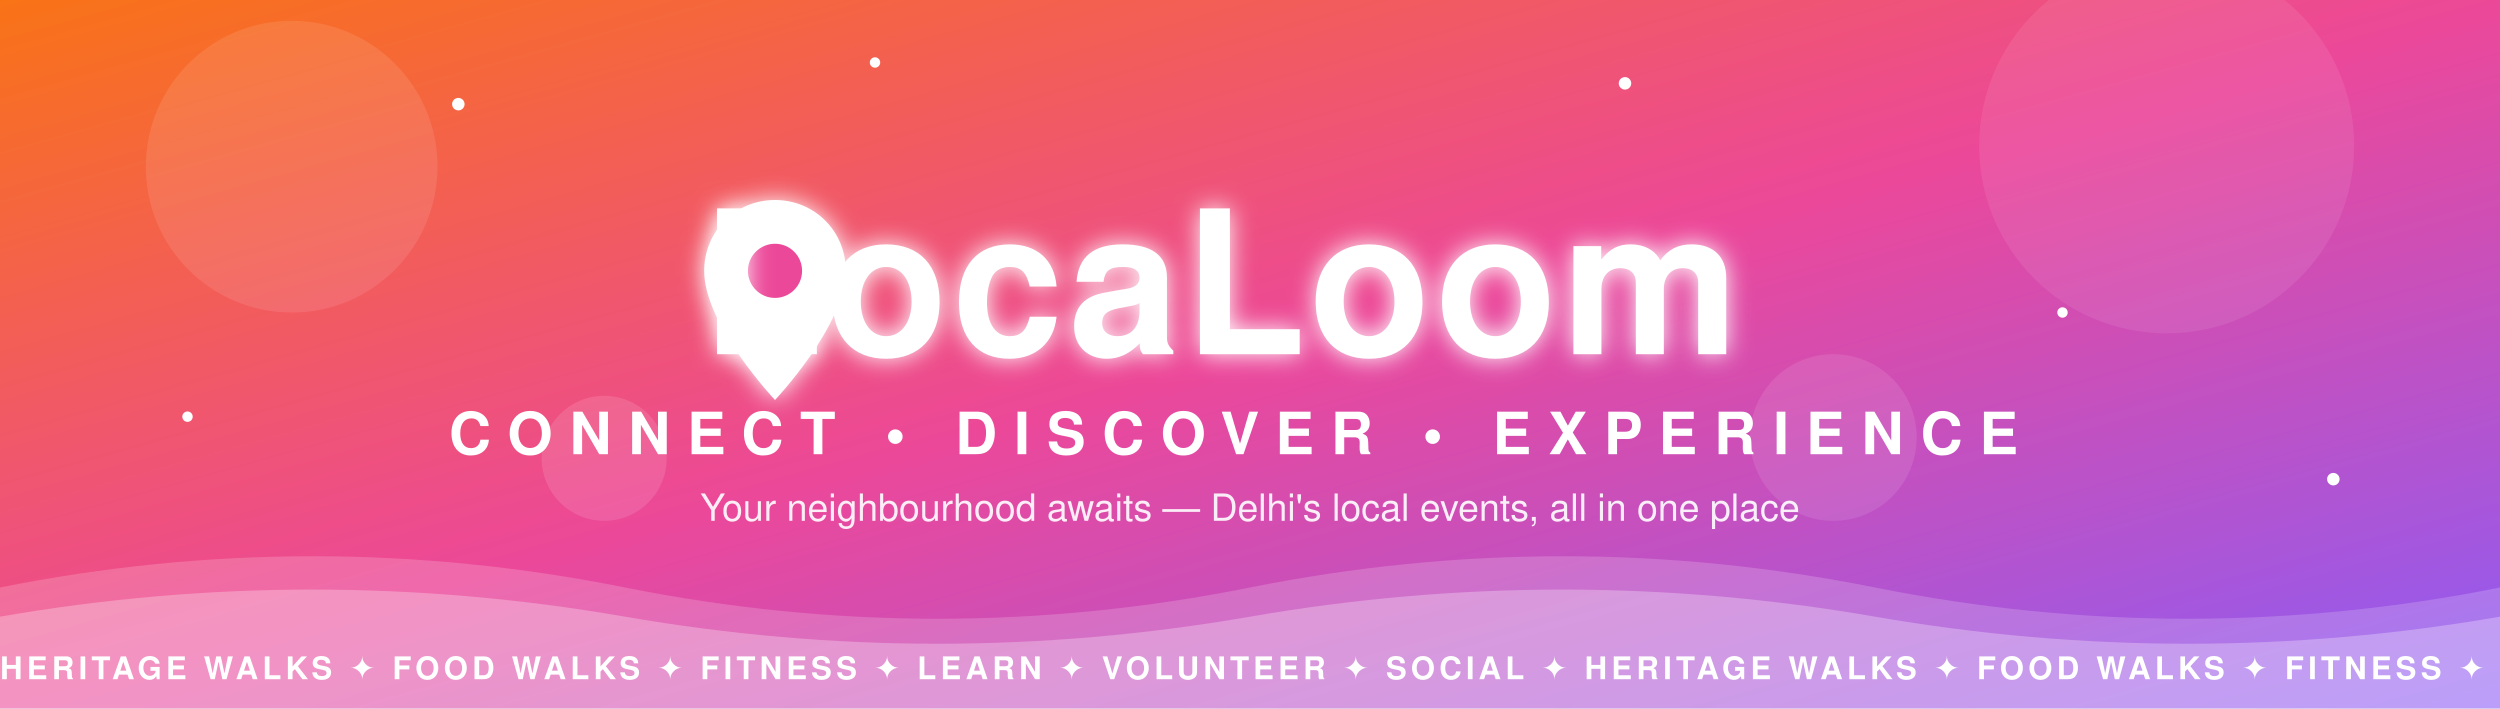
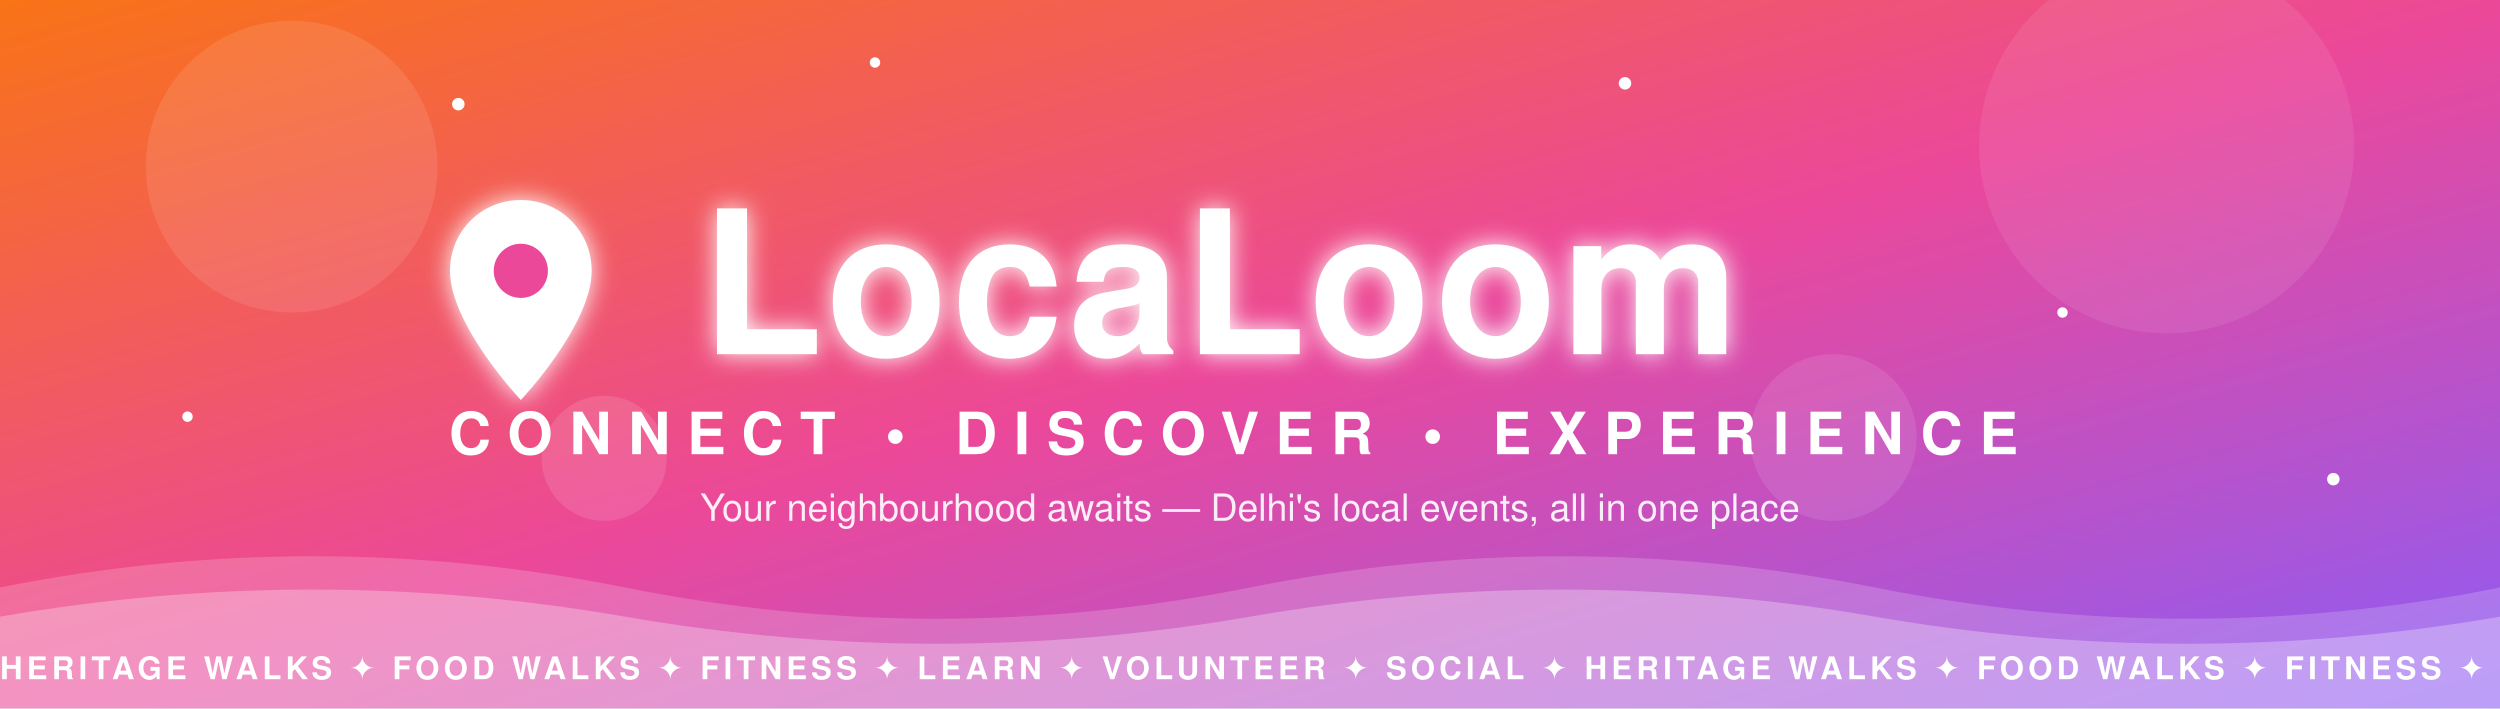
<svg xmlns="http://www.w3.org/2000/svg" viewBox="0 0 1200 340" width="1200" height="340" role="img" aria-label="LocaLoom - Connect. Discover. Experience.">
  <defs>
    <linearGradient id="bg" x1="0" y1="0" x2="1" y2="1">
      <stop offset="0%" stop-color="#f97316">
        <animate attributeName="stop-color" values="#f97316;#ec4899;#8b5cf6;#06b6d4;#f97316" dur="12s" repeatCount="indefinite" />
      </stop>
      <stop offset="50%" stop-color="#ec4899">
        <animate attributeName="stop-color" values="#ec4899;#8b5cf6;#06b6d4;#f97316;#ec4899" dur="12s" repeatCount="indefinite" />
      </stop>
      <stop offset="100%" stop-color="#8b5cf6">
        <animate attributeName="stop-color" values="#8b5cf6;#06b6d4;#f97316;#ec4899;#8b5cf6" dur="12s" repeatCount="indefinite" />
      </stop>
    </linearGradient>
    <linearGradient id="shine" x1="0" y1="0" x2="1" y2="0">
      <stop offset="0%" stop-color="#fff" stop-opacity="0" />
      <stop offset="50%" stop-color="#fff" stop-opacity="0.95" />
      <stop offset="100%" stop-color="#fff" stop-opacity="0" />
    </linearGradient>
    <clipPath id="titleClip">
      <text x="600" y="170" text-anchor="middle" font-family="'Segoe UI',Helvetica,Arial,sans-serif" font-size="96" font-weight="800" letter-spacing="2">LocaLoom</text>
    </clipPath>
    <filter id="glow" x="-20%" y="-20%" width="140%" height="140%">
      <feGaussianBlur stdDeviation="6" result="b" />
      <feMerge>
        <feMergeNode in="b" />
        <feMergeNode in="SourceGraphic" />
      </feMerge>
    </filter>
  </defs>
  <rect width="1200" height="340" fill="url(#bg)" />
  <g fill="#fff">
    <circle cx="140" cy="80" r="70" opacity="0.10">
      <animate attributeName="cy" values="80;130;80" dur="7s" repeatCount="indefinite" />
    </circle>
    <circle cx="1040" cy="70" r="90" opacity="0.08">
      <animate attributeName="cy" values="70;20;70" dur="9s" repeatCount="indefinite" />
    </circle>
    <circle cx="880" cy="210" r="40" opacity="0.10">
      <animate attributeName="cx" values="880;940;880" dur="6s" repeatCount="indefinite" />
    </circle>
    <circle cx="290" cy="220" r="30" opacity="0.12">
      <animate attributeName="cy" values="220;180;220" dur="5s" repeatCount="indefinite" />
    </circle>
  </g>
  <g fill="#fff">
    <circle cx="220" cy="50" r="3">
      <animate attributeName="opacity" values="0;1;0" dur="2.2s" repeatCount="indefinite" />
    </circle>
    <circle cx="420" cy="30" r="2.5">
      <animate attributeName="opacity" values="0;1;0" dur="3s" begin="0.6s" repeatCount="indefinite" />
    </circle>
    <circle cx="780" cy="40" r="3">
      <animate attributeName="opacity" values="0;1;0" dur="2.6s" begin="1s" repeatCount="indefinite" />
    </circle>
    <circle cx="990" cy="150" r="2.5">
      <animate attributeName="opacity" values="0;1;0" dur="3.4s" begin="0.3s" repeatCount="indefinite" />
    </circle>
    <circle cx="90" cy="200" r="2.5">
      <animate attributeName="opacity" values="0;1;0" dur="2.8s" begin="1.4s" repeatCount="indefinite" />
    </circle>
    <circle cx="1120" cy="230" r="3">
      <animate attributeName="opacity" values="0;1;0" dur="2.4s" begin="0.9s" repeatCount="indefinite" />
    </circle>
  </g>
  <g fill="none" stroke="#fff" stroke-width="2">
-     <circle cx="372" cy="150" r="10" opacity="0">
+     <circle cx="250" cy="150" r="10" opacity="0">
      <animate attributeName="r" values="10;60" dur="2.5s" repeatCount="indefinite" />
      <animate attributeName="opacity" values="0.7;0" dur="2.5s" repeatCount="indefinite" />
    </circle>
-     <circle cx="372" cy="150" r="10" opacity="0">
+     <circle cx="250" cy="150" r="10" opacity="0">
      <animate attributeName="r" values="10;60" dur="2.5s" begin="1.25s" repeatCount="indefinite" />
      <animate attributeName="opacity" values="0.7;0" dur="2.5s" begin="1.25s" repeatCount="indefinite" />
    </circle>
  </g>
  <g>
    <animateTransform attributeName="transform" type="translate" values="0,0;0,-12;0,0" dur="1.6s" repeatCount="indefinite" />
-     <path d="M372 96c-19 0-34 15-34 34 0 26 34 62 34 62s34-36 34-62c0-19-15-34-34-34z" fill="#fff" filter="url(#glow)" />
-     <circle cx="372" cy="130" r="13" fill="#ec4899" />
+     <path d="M250 96c-19 0-34 15-34 34 0 26 34 62 34 62s34-36 34-62c0-19-15-34-34-34z" fill="#fff" filter="url(#glow)" />
+     <circle cx="250" cy="130" r="13" fill="#ec4899" />
  </g>
  <text x="600" y="170" text-anchor="middle" font-family="'Segoe UI',Helvetica,Arial,sans-serif" font-size="96" font-weight="800" letter-spacing="2" fill="#fff" filter="url(#glow)">
    LocaLoom
    <animate attributeName="opacity" values="0;1" dur="1.2s" fill="freeze" />
  </text>
  <g clip-path="url(#titleClip)">
    <rect x="-300" y="60" width="260" height="140" fill="url(#shine)" transform="skewX(-20)">
      <animate attributeName="x" values="-300;1400" dur="3.5s" repeatCount="indefinite" />
    </rect>
  </g>
  <text x="600" y="218" text-anchor="middle" font-family="'Segoe UI',Helvetica,Arial,sans-serif" font-size="28" font-weight="600" letter-spacing="8" fill="#fff">
    CONNECT • DISCOVER • EXPERIENCE
    <animate attributeName="opacity" values="0;0;1" keyTimes="0;0.4;1" dur="2s" fill="freeze" />
  </text>
  <text x="600" y="250" text-anchor="middle" font-family="'Segoe UI',Helvetica,Arial,sans-serif" font-size="18" fill="#fff" opacity="0.9">
    Your neighbourhood awaits — Delhi's local events, all in one place
  </text>
  <path d="M0 282 Q150 252 300 282 T600 282 T900 282 T1200 282 T1500 282 T1800 282 T2100 282 T2400 282 V340 H0 Z" fill="#fff" opacity="0.18">
    <animateTransform attributeName="transform" type="translate" from="0 0" to="-1200 0" dur="9s" repeatCount="indefinite" />
  </path>
  <path d="M0 296 Q150 270 300 296 T600 296 T900 296 T1200 296 T1500 296 T1800 296 T2100 296 T2400 296 V340 H0 Z" fill="#fff" opacity="0.28">
    <animateTransform attributeName="transform" type="translate" from="-1200 0" to="0 0" dur="12s" repeatCount="indefinite" />
  </path>
  <g font-family="'Segoe UI',Helvetica,Arial,sans-serif" font-size="15" font-weight="700" fill="#fff" letter-spacing="2">
    <text x="0" y="326">
      HERITAGE WALKS  ✦  FOOD WALKS  ✦  FITNESS  ✦  LEARN  ✦  VOLUNTEER  ✦  SOCIAL  ✦  HERITAGE WALKS  ✦  FOOD WALKS  ✦  FITNESS  ✦  LEARN  ✦  VOLUNTEER  ✦  SOCIAL  ✦  HERITAGE WALKS  ✦  FOOD WALKS  ✦  FITNESS  ✦  LEARN  ✦  VOLUNTEER  ✦  SOCIAL  ✦
      <animateTransform attributeName="transform" type="translate" from="0 0" to="-1130 0" dur="25s" repeatCount="indefinite" />
    </text>
  </g>
</svg>
